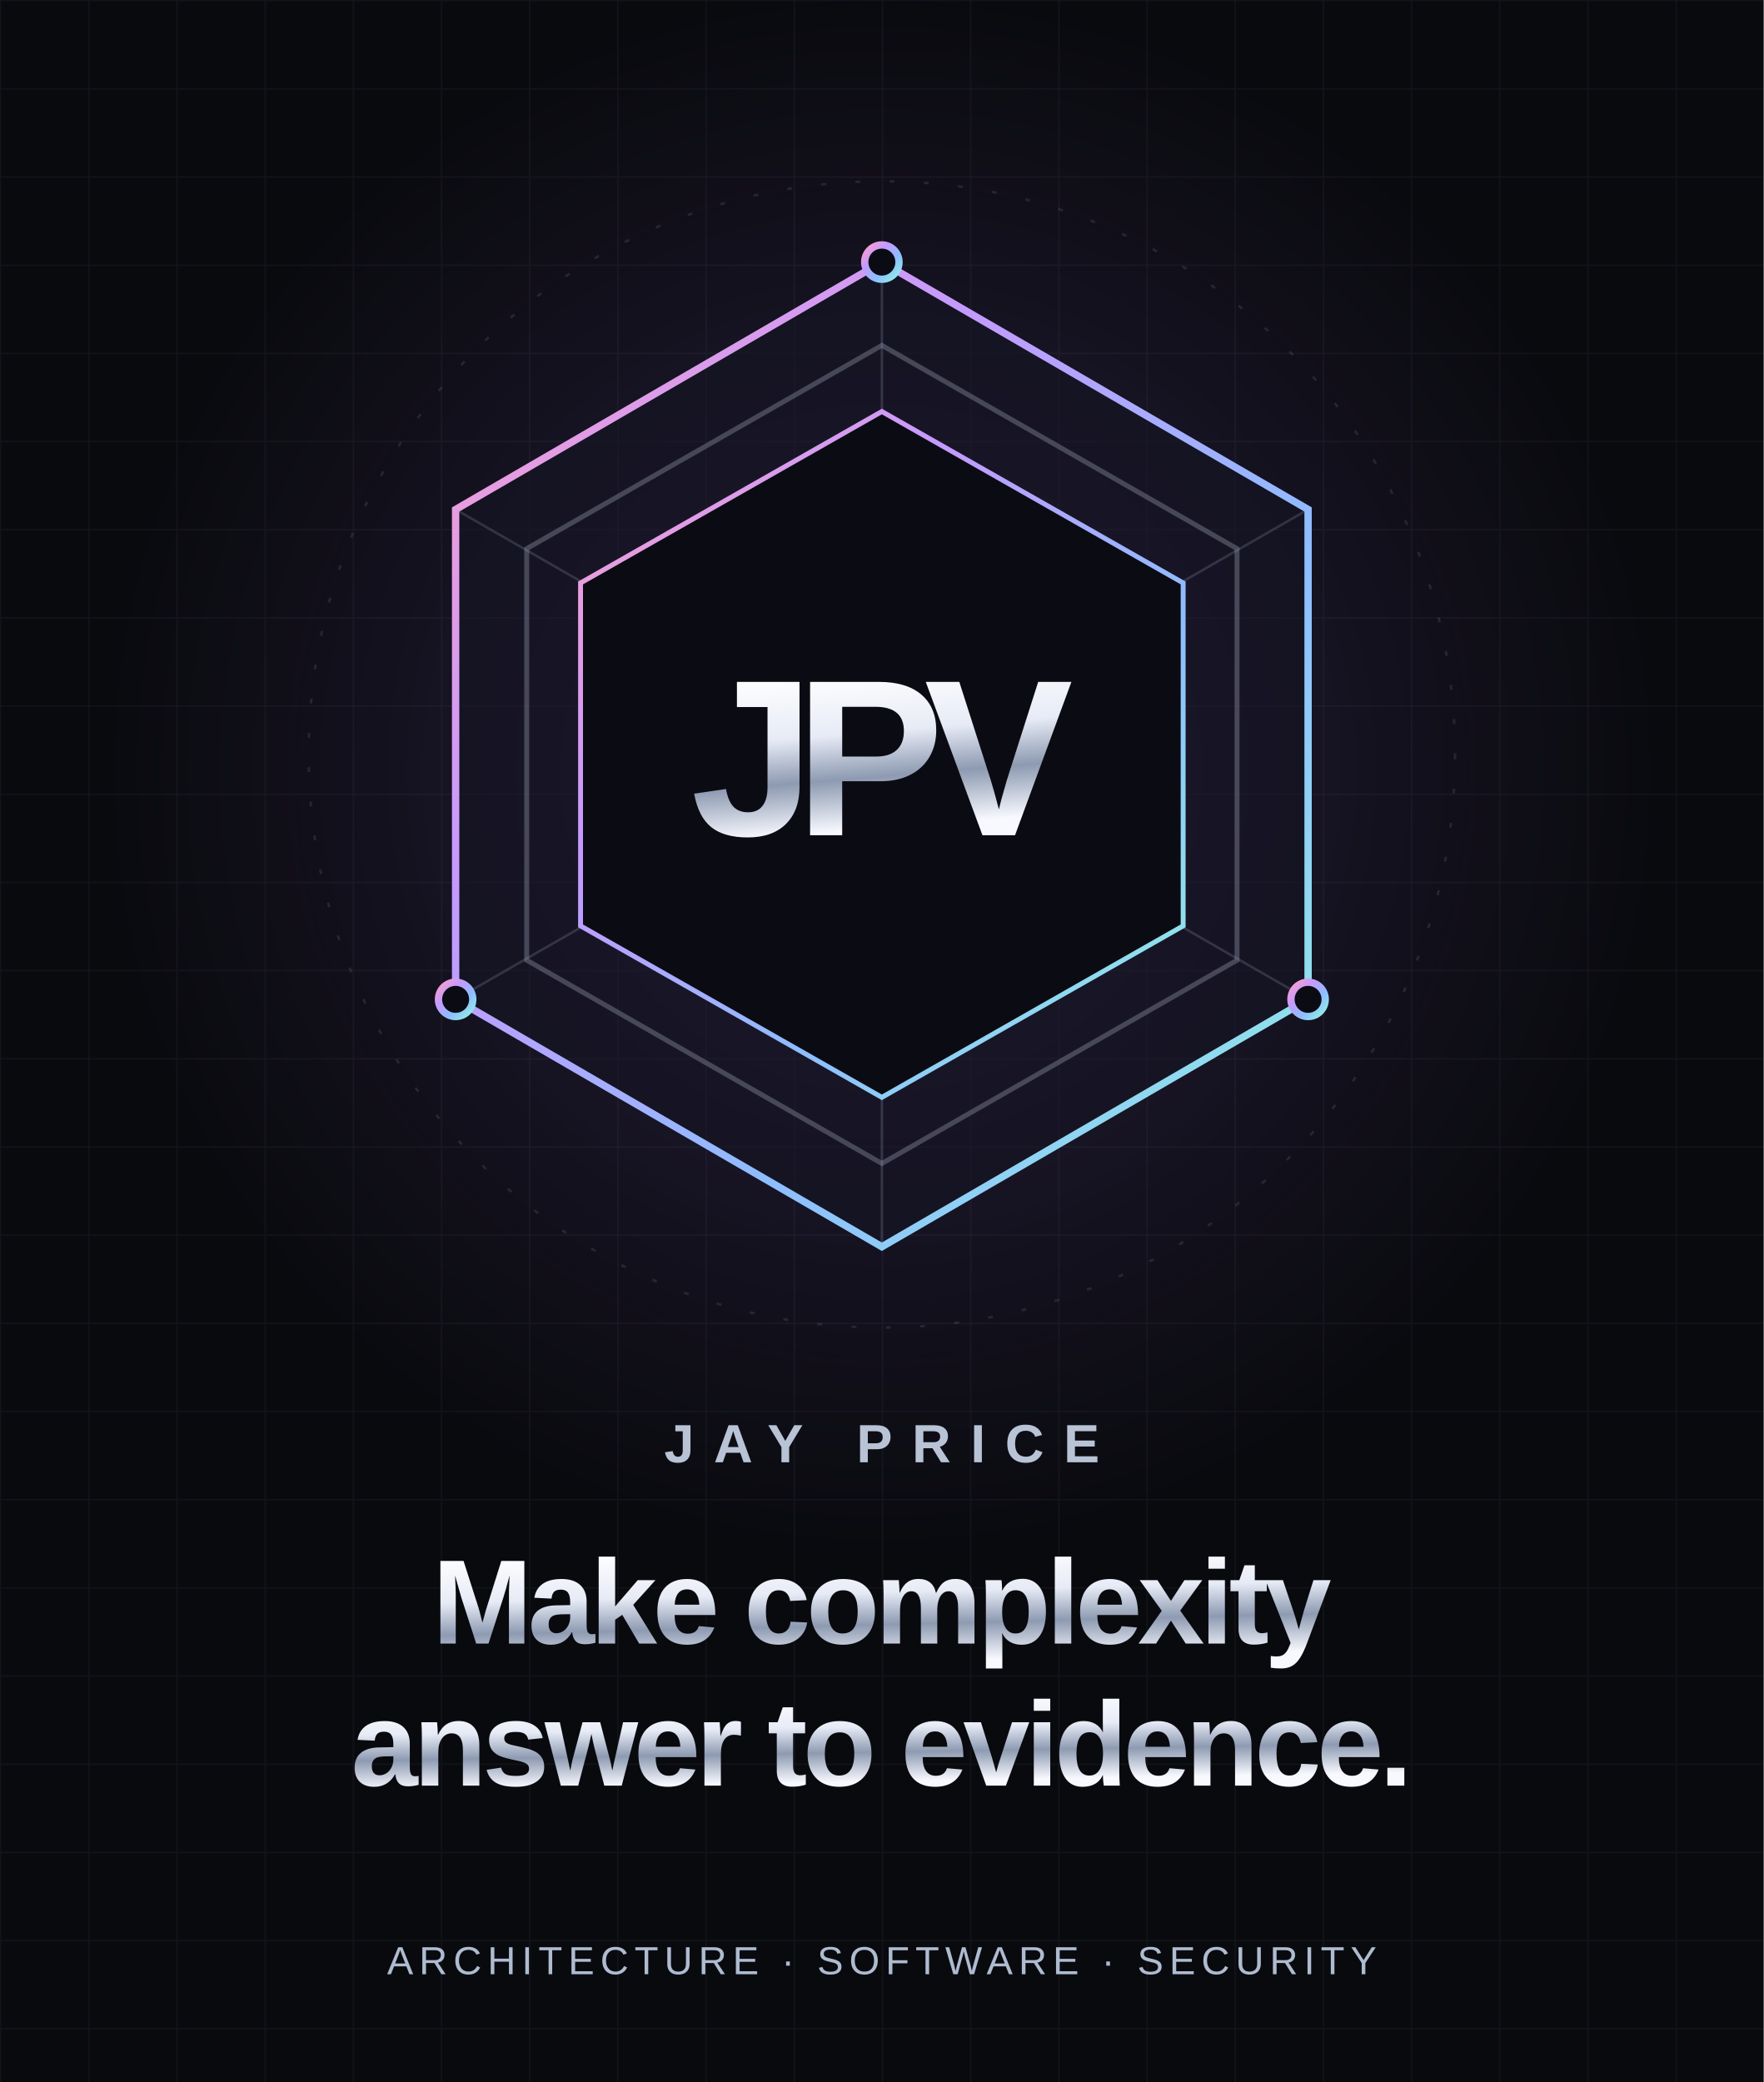
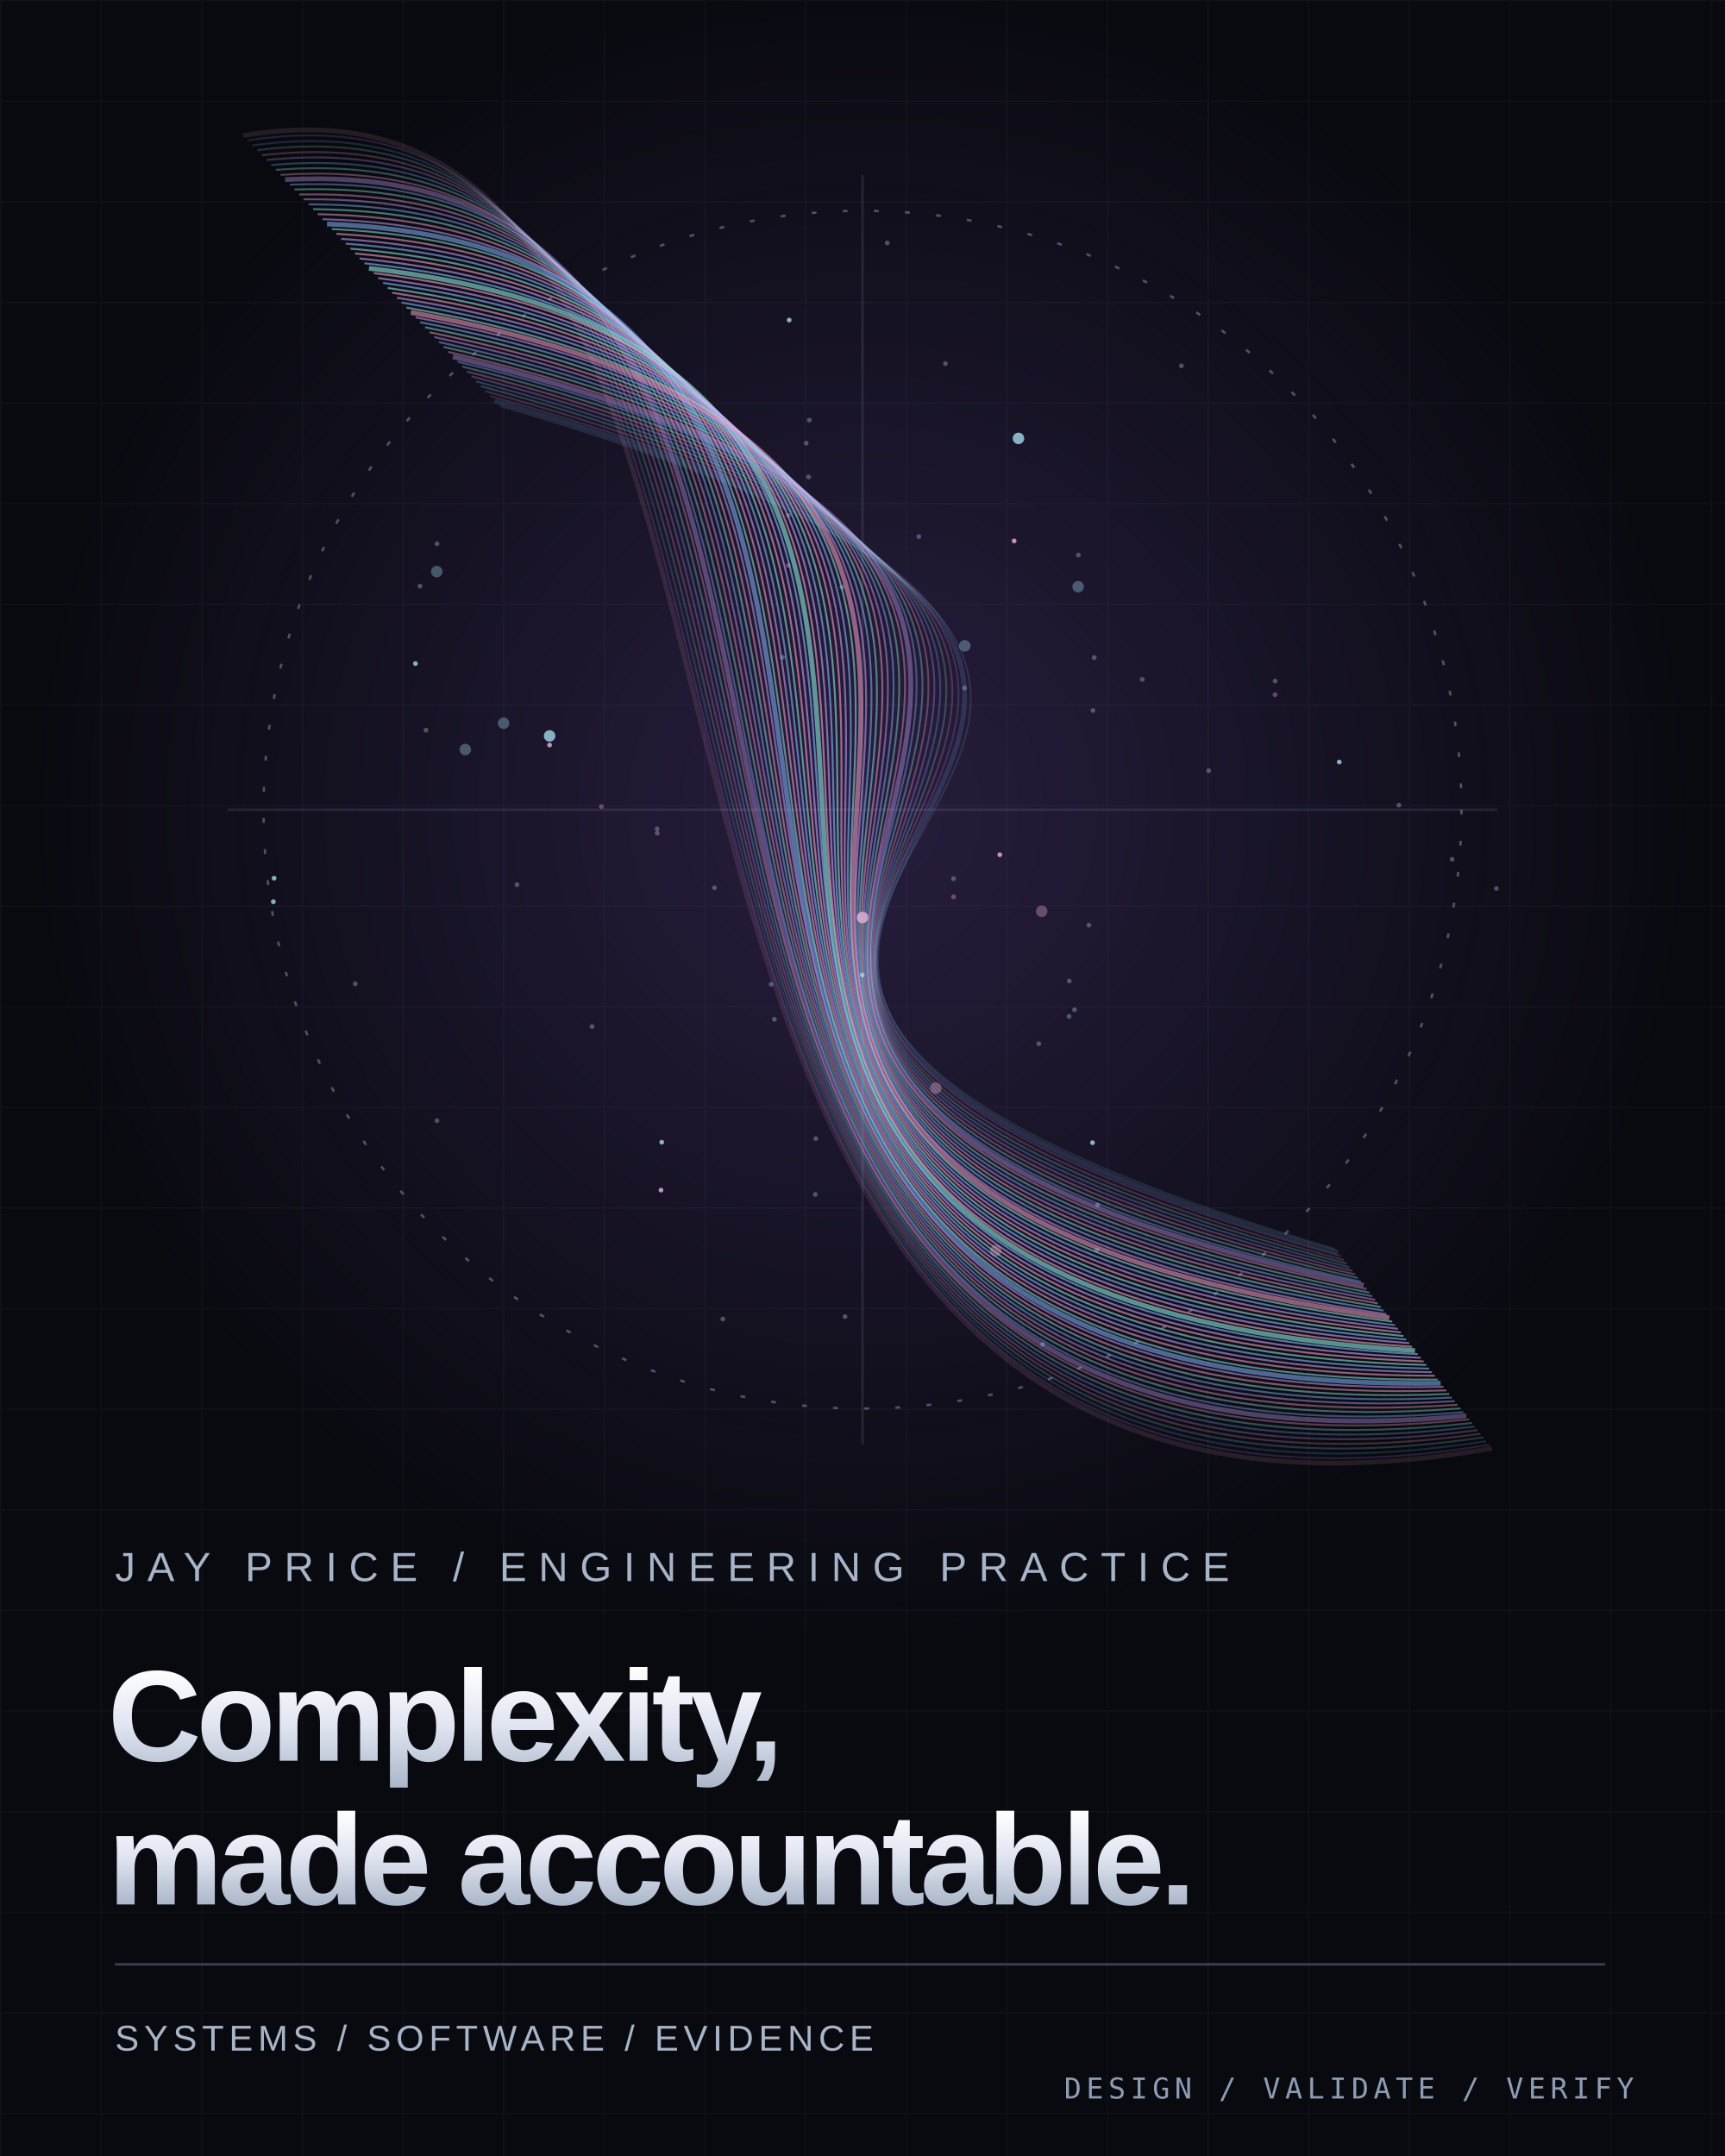
- <svg xmlns="http://www.w3.org/2000/svg" width="720" height="850" viewBox="0 0 720 850" role="img" aria-label="Jay Price, engineering portfolio">
+ <svg xmlns="http://www.w3.org/2000/svg" width="720" height="900" viewBox="0 0 720 900" role="img" aria-label="Jay Price personal engineering portfolio. Abstract generative line art, technical geometry and editorial typography. Complexity, made accountable.">
  <defs>
-     <linearGradient id="s" x1="0" y1="0" x2="1" y2="1">
-       <stop stop-color="#ff9fca" />
-       <stop offset=".32" stop-color="#c49aff" />
-       <stop offset=".65" stop-color="#8ebdff" />
-       <stop offset="1" stop-color="#92f3e2" />
+     <linearGradient id="spectrum" x1="0" y1="0" x2="1" y2="1">
+       <stop stop-color="#f9a9ca" />
+       <stop offset=".33" stop-color="#c2a1fb" />
+       <stop offset=".66" stop-color="#8dbafa" />
+       <stop offset="1" stop-color="#8de8d9" />
    </linearGradient>
-     <linearGradient id="m" x1="0" y1="0" x2=".2" y2="1">
+     <linearGradient id="chrome" x1="0" y1="0" x2="0" y2="1">
      <stop stop-color="#fff" />
-       <stop offset=".4" stop-color="#e7ebf6" />
-       <stop offset=".68" stop-color="#8d9ab1" />
-       <stop offset="1" stop-color="#f8f9ff" />
+       <stop offset=".48" stop-color="#e1e5f1" />
+       <stop offset="1" stop-color="#aab6c9" />
    </linearGradient>
-     <radialGradient id="g">
-       <stop stop-color="#9065d9" stop-opacity=".23" />
-       <stop offset="1" stop-color="#9065d9" stop-opacity="0" />
+     <radialGradient id="aura">
+       <stop stop-color="#a36cf7" stop-opacity=".2" />
+       <stop offset="1" stop-color="#a36cf7" stop-opacity="0" />
    </radialGradient>
-     <pattern id="p" width="36" height="36" patternUnits="userSpaceOnUse">
-       <path d="M36 0H0V36" stroke="#b8c3dc" stroke-opacity=".06" fill="none" />
+     <pattern id="grid" width="42" height="42" patternUnits="userSpaceOnUse">
+       <path d="M42 0H0V42" fill="none" stroke="#b8c4d9" stroke-opacity=".045" />
    </pattern>
  </defs>
-   <rect width="720" height="850" fill="#090a0e" />
-   <rect width="720" height="850" fill="url(#p)" />
-   <path d="M0 2H720" stroke="url(#s)" stroke-width="5" />
-   <circle cx="360" cy="315" r="320" fill="url(#g)" />
-   <g transform="translate(360 308)">
-     <circle r="234" fill="none" stroke="#b7c3db" stroke-opacity=".13" stroke-dasharray="2 12" />
-     <path d="M0-201 174-100 174 100 0 201-174 100-174-100Z" fill="#141523" fill-opacity=".55" stroke="url(#s)" stroke-width="3" />
-     <path d="M0-167 145-84 145 84 0 167-145 84-145-84Z" fill="none" stroke="#d2d9eb" stroke-opacity=".26" stroke-width="2" />
-     <path d="M0-201V201M-174-100 174 100M174-100-174 100" stroke="#a9b4d0" stroke-opacity=".2" />
-     <path d="M-123-70 0-140 123-70 123 70 0 140-123 70Z" fill="#0b0c13" stroke="url(#s)" stroke-width="2" />
-     <text x="0" y="33" text-anchor="middle" font-family="Arial,Helvetica,sans-serif" font-size="91" font-weight="800" letter-spacing="-8" fill="url(#m)">JPV</text>
-     <path d="M-110 78H110" stroke="url(#s)" stroke-width="4" />
-     <g fill="#0b0c13" stroke="url(#s)" stroke-width="3">
-       <circle cx="0" cy="-201" r="7" />
-       <circle cx="174" cy="100" r="7" />
-       <circle cx="-174" cy="100" r="7" />
-     </g>
+   <rect width="720" height="900" fill="#090a10" />
+   <rect width="720" height="900" fill="url(#grid)" />
+   <circle cx="360" cy="338" r="350" fill="url(#aura)" />
+   <path d="M0 2H720" stroke="url(#spectrum)" stroke-width="4" />
+   <g>
+     <path d="M101.5 56.6 C381.5 9.5,184.6 681.5,622.7 604.6" stroke="#f6a3c7" stroke-opacity="0.12" stroke-width="2" fill="none" />
+     <path d="M103.5 58.6 C386.9 14.9,182.9 676.1,621.5 603.1" stroke="#c6a3f8" stroke-opacity="0.15" stroke-width="0.8" fill="none" />
+     <path d="M105.4 60.7 C392.3 20.3,181.3 670.7,620.3 601.6" stroke="#86baff" stroke-opacity="0.17" stroke-width="0.8" fill="none" />
+     <path d="M107.4 62.7 C397.7 25.7,179.7 665.3,619.1 600.0" stroke="#8be7dd" stroke-opacity="0.20" stroke-width="0.8" fill="none" />
+     <path d="M109.3 64.8 C403.1 31.1,178.1 659.9,617.9 598.5" stroke="#f6a3c7" stroke-opacity="0.23" stroke-width="0.8" fill="none" />
+     <path d="M111.3 66.8 C408.5 36.5,176.4 654.5,616.7 597.0" stroke="#c6a3f8" stroke-opacity="0.26" stroke-width="0.8" fill="none" />
+     <path d="M113.2 68.9 C413.9 41.9,174.8 649.1,615.5 595.5" stroke="#86baff" stroke-opacity="0.28" stroke-width="0.8" fill="none" />
+     <path d="M115.1 70.9 C419.3 47.3,173.2 643.7,614.4 594.0" stroke="#8be7dd" stroke-opacity="0.31" stroke-width="0.8" fill="none" />
+     <path d="M117.1 73.0 C424.7 52.7,171.6 638.3,613.2 592.5" stroke="#f6a3c7" stroke-opacity="0.33" stroke-width="0.8" fill="none" />
+     <path d="M119.0 75.0 C430.1 58.1,170.0 632.9,612.0 591.0" stroke="#c6a3f8" stroke-opacity="0.36" stroke-width="2" fill="none" />
+     <path d="M121.0 77.1 C435.5 63.5,168.3 627.5,610.8 589.5" stroke="#86baff" stroke-opacity="0.38" stroke-width="0.8" fill="none" />
+     <path d="M122.9 79.1 C440.9 68.9,166.7 622.1,609.6 587.9" stroke="#8be7dd" stroke-opacity="0.40" stroke-width="0.8" fill="none" />
+     <path d="M124.9 81.2 C446.3 74.3,165.1 616.7,608.4 586.4" stroke="#f6a3c7" stroke-opacity="0.42" stroke-width="0.8" fill="none" />
+     <path d="M126.8 83.2 C451.7 79.7,163.5 611.3,607.2 584.9" stroke="#c6a3f8" stroke-opacity="0.44" stroke-width="0.8" fill="none" />
+     <path d="M128.8 85.3 C457.1 85.1,161.9 605.9,606.0 583.4" stroke="#86baff" stroke-opacity="0.46" stroke-width="0.8" fill="none" />
+     <path d="M130.7 87.3 C462.5 90.5,160.3 600.5,604.9 581.9" stroke="#8be7dd" stroke-opacity="0.48" stroke-width="0.8" fill="none" />
+     <path d="M132.6 89.4 C467.9 95.9,158.6 595.1,603.7 580.4" stroke="#f6a3c7" stroke-opacity="0.50" stroke-width="0.8" fill="none" />
+     <path d="M134.6 91.5 C473.3 101.3,157.0 589.7,602.5 578.9" stroke="#c6a3f8" stroke-opacity="0.52" stroke-width="0.8" fill="none" />
+     <path d="M136.5 93.5 C478.7 106.7,155.4 584.3,601.3 577.4" stroke="#86baff" stroke-opacity="0.53" stroke-width="2" fill="none" />
+     <path d="M138.5 95.6 C484.1 112.1,153.8 578.9,600.1 575.9" stroke="#8be7dd" stroke-opacity="0.54" stroke-width="0.8" fill="none" />
+     <path d="M140.4 97.6 C489.5 117.5,152.2 573.5,598.9 574.3" stroke="#f6a3c7" stroke-opacity="0.56" stroke-width="0.8" fill="none" />
+     <path d="M142.4 99.7 C494.9 122.9,150.5 568.1,597.7 572.8" stroke="#c6a3f8" stroke-opacity="0.57" stroke-width="0.8" fill="none" />
+     <path d="M144.3 101.7 C500.3 128.3,148.9 562.7,596.5 571.3" stroke="#86baff" stroke-opacity="0.58" stroke-width="0.8" fill="none" />
+     <path d="M146.3 103.8 C505.7 133.7,147.3 557.3,595.3 569.8" stroke="#8be7dd" stroke-opacity="0.58" stroke-width="0.8" fill="none" />
+     <path d="M148.2 105.8 C511.1 139.1,145.7 551.9,594.2 568.3" stroke="#f6a3c7" stroke-opacity="0.59" stroke-width="0.8" fill="none" />
+     <path d="M150.1 107.9 C516.5 144.5,144.1 546.5,593.0 566.8" stroke="#c6a3f8" stroke-opacity="0.60" stroke-width="0.8" fill="none" />
+     <path d="M152.1 109.9 C521.9 149.9,142.4 541.1,591.8 565.3" stroke="#86baff" stroke-opacity="0.60" stroke-width="0.8" fill="none" />
+     <path d="M154.0 112.0 C527.3 155.3,140.8 535.7,590.6 563.8" stroke="#8be7dd" stroke-opacity="0.60" stroke-width="2" fill="none" />
+     <path d="M156.0 114.0 C532.7 160.7,139.2 530.3,589.4 562.2" stroke="#f6a3c7" stroke-opacity="0.60" stroke-width="0.8" fill="none" />
+     <path d="M157.9 116.1 C538.1 166.1,137.6 524.9,588.2 560.7" stroke="#c6a3f8" stroke-opacity="0.60" stroke-width="0.8" fill="none" />
+     <path d="M159.9 118.1 C543.5 171.5,135.9 519.5,587.0 559.2" stroke="#86baff" stroke-opacity="0.60" stroke-width="0.8" fill="none" />
+     <path d="M161.8 120.2 C548.9 176.9,134.3 514.1,585.8 557.7" stroke="#8be7dd" stroke-opacity="0.59" stroke-width="0.8" fill="none" />
+     <path d="M163.7 122.2 C554.3 182.3,132.7 508.7,584.7 556.2" stroke="#f6a3c7" stroke-opacity="0.58" stroke-width="0.8" fill="none" />
+     <path d="M165.7 124.3 C559.7 187.7,131.1 503.3,583.5 554.7" stroke="#c6a3f8" stroke-opacity="0.58" stroke-width="0.8" fill="none" />
+     <path d="M167.6 126.3 C565.1 193.1,129.5 497.9,582.3 553.2" stroke="#86baff" stroke-opacity="0.57" stroke-width="0.8" fill="none" />
+     <path d="M169.6 128.4 C570.5 198.5,127.8 492.5,581.1 551.7" stroke="#8be7dd" stroke-opacity="0.56" stroke-width="0.8" fill="none" />
+     <path d="M171.5 130.4 C575.9 203.9,126.2 487.1,579.9 550.1" stroke="#f6a3c7" stroke-opacity="0.54" stroke-width="2" fill="none" />
+     <path d="M173.5 132.5 C581.3 209.3,124.6 481.7,578.7 548.6" stroke="#c6a3f8" stroke-opacity="0.53" stroke-width="0.8" fill="none" />
+     <path d="M175.4 134.5 C586.7 214.7,123.0 476.3,577.5 547.1" stroke="#86baff" stroke-opacity="0.52" stroke-width="0.8" fill="none" />
+     <path d="M177.4 136.6 C592.1 220.1,121.4 470.9,576.3 545.6" stroke="#8be7dd" stroke-opacity="0.50" stroke-width="0.8" fill="none" />
+     <path d="M179.3 138.7 C597.5 225.5,119.8 465.5,575.1 544.1" stroke="#f6a3c7" stroke-opacity="0.48" stroke-width="0.8" fill="none" />
+     <path d="M181.2 140.7 C602.9 230.9,118.1 460.1,574.0 542.6" stroke="#c6a3f8" stroke-opacity="0.46" stroke-width="0.8" fill="none" />
+     <path d="M183.2 142.8 C608.3 236.3,116.5 454.7,572.8 541.1" stroke="#86baff" stroke-opacity="0.44" stroke-width="0.8" fill="none" />
+     <path d="M185.1 144.8 C613.7 241.7,114.9 449.3,571.6 539.6" stroke="#8be7dd" stroke-opacity="0.42" stroke-width="0.8" fill="none" />
+     <path d="M187.1 146.9 C619.1 247.1,113.3 443.9,570.4 538.1" stroke="#f6a3c7" stroke-opacity="0.40" stroke-width="0.8" fill="none" />
+     <path d="M189.0 148.9 C624.5 252.5,111.7 438.5,569.2 536.5" stroke="#c6a3f8" stroke-opacity="0.38" stroke-width="2" fill="none" />
+     <path d="M191.0 151.0 C629.9 257.9,110.0 433.1,568.0 535.0" stroke="#86baff" stroke-opacity="0.36" stroke-width="0.8" fill="none" />
+     <path d="M192.9 153.0 C635.3 263.3,108.4 427.7,566.8 533.5" stroke="#8be7dd" stroke-opacity="0.33" stroke-width="0.8" fill="none" />
+     <path d="M194.9 155.1 C640.7 268.7,106.8 422.3,565.6 532.0" stroke="#f6a3c7" stroke-opacity="0.31" stroke-width="0.8" fill="none" />
+     <path d="M196.8 157.1 C646.1 274.1,105.2 416.9,564.5 530.5" stroke="#c6a3f8" stroke-opacity="0.28" stroke-width="0.8" fill="none" />
+     <path d="M198.7 159.2 C651.5 279.5,103.5 411.5,563.3 529.0" stroke="#86baff" stroke-opacity="0.26" stroke-width="0.8" fill="none" />
+     <path d="M200.7 161.2 C656.9 284.9,101.9 406.1,562.1 527.5" stroke="#8be7dd" stroke-opacity="0.23" stroke-width="0.8" fill="none" />
+     <path d="M202.6 163.3 C662.3 290.3,100.3 400.7,560.9 526.0" stroke="#f6a3c7" stroke-opacity="0.20" stroke-width="0.8" fill="none" />
+     <path d="M204.6 165.3 C667.7 295.7,98.7 395.3,559.7 524.4" stroke="#c6a3f8" stroke-opacity="0.17" stroke-width="0.8" fill="none" />
+     <path d="M206.5 167.4 C673.1 301.1,97.1 389.9,558.5 522.9" stroke="#86baff" stroke-opacity="0.15" stroke-width="2" fill="none" />
+     <path d="M208.5 169.4 C678.5 306.5,95.5 384.5,557.3 521.4" stroke="#8be7dd" stroke-opacity="0.12" stroke-width="0.8" fill="none" />
+     <circle cx="360.0" cy="383.0" r="2.4" fill="#eeb1d8" opacity="0.8" />
+     <circle cx="402.6" cy="287.2" r="1" fill="#a3d8ed" opacity="0.35" />
+     <circle cx="274.3" cy="346.0" r="1" fill="#a3d8ed" opacity="0.35" />
+     <circle cx="446.3" cy="409.5" r="1" fill="#eeb1d8" opacity="0.35" />
+     <circle cx="337.5" cy="199.1" r="1" fill="#a3d8ed" opacity="0.35" />
+     <circle cx="276.2" cy="476.8" r="1" fill="#a3d8ed" opacity="0.8" />
+     <circle cx="532.2" cy="290.0" r="1" fill="#eeb1d8" opacity="0.35" />
+     <circle cx="182.3" cy="238.6" r="2.4" fill="#a3d8ed" opacity="0.35" />
+     <circle cx="435.2" cy="561.2" r="1" fill="#a3d8ed" opacity="0.35" />
+     <circle cx="456.2" cy="296.6" r="1" fill="#eeb1d8" opacity="0.35" />
+     <circle cx="114.4" cy="366.6" r="1" fill="#a3d8ed" opacity="0.8" />
+     <circle cx="398.0" cy="366.8" r="1" fill="#a3d8ed" opacity="0.35" />
+     <circle cx="329.0" cy="236.1" r="1" fill="#eeb1d8" opacity="0.35" />
+     <circle cx="340.5" cy="475.3" r="1" fill="#a3d8ed" opacity="0.35" />
+     <circle cx="450.0" cy="244.9" r="2.4" fill="#a3d8ed" opacity="0.35" />
+     <circle cx="229.4" cy="311.0" r="1" fill="#eeb1d8" opacity="0.8" />
+     <circle cx="458.1" cy="503.0" r="1" fill="#a3d8ed" opacity="0.35" />
+     <circle cx="370.3" cy="101.4" r="1" fill="#a3d8ed" opacity="0.35" />
+     <circle cx="215.8" cy="369.3" r="1" fill="#eeb1d8" opacity="0.35" />
+     <circle cx="583.9" cy="336.1" r="1" fill="#a3d8ed" opacity="0.35" />
+     <circle cx="173.4" cy="277.0" r="1" fill="#a3d8ed" opacity="0.8" />
+     <circle cx="390.6" cy="454.2" r="2.4" fill="#eeb1d8" opacity="0.35" />
+     <circle cx="383.5" cy="224.0" r="1" fill="#a3d8ed" opacity="0.35" />
+     <circle cx="298.2" cy="370.6" r="1" fill="#a3d8ed" opacity="0.35" />
+     <circle cx="433.6" cy="435.7" r="1" fill="#eeb1d8" opacity="0.35" />
+     <circle cx="329.4" cy="133.6" r="1" fill="#a3d8ed" opacity="0.8" />
+     <circle cx="301.7" cy="550.6" r="1" fill="#a3d8ed" opacity="0.35" />
+     <circle cx="504.5" cy="321.7" r="1" fill="#eeb1d8" opacity="0.35" />
+     <circle cx="194.2" cy="312.9" r="2.4" fill="#a3d8ed" opacity="0.35" />
+     <circle cx="448.5" cy="421.5" r="1" fill="#a3d8ed" opacity="0.35" />
+     <circle cx="423.3" cy="225.8" r="1" fill="#eeb1d8" opacity="0.8" />
+     <circle cx="148.3" cy="410.7" r="1" fill="#a3d8ed" opacity="0.35" />
+     <circle cx="624.6" cy="370.9" r="1" fill="#a3d8ed" opacity="0.35" />
+     <circle cx="336.5" cy="185.0" r="1" fill="#eeb1d8" opacity="0.35" />
+     <circle cx="352.7" cy="549.6" r="1" fill="#a3d8ed" opacity="0.35" />
+     <circle cx="425.1" cy="183.0" r="2.4" fill="#a3d8ed" opacity="0.8" />
+     <circle cx="251.0" cy="336.7" r="1" fill="#eeb1d8" opacity="0.35" />
+     <circle cx="454.5" cy="386.2" r="1" fill="#a3d8ed" opacity="0.35" />
+     <circle cx="351.4" cy="245.1" r="1" fill="#a3d8ed" opacity="0.35" />
+     <circle cx="247.1" cy="428.5" r="1" fill="#eeb1d8" opacity="0.35" />
+     <circle cx="559.0" cy="318.1" r="1" fill="#a3d8ed" opacity="0.8" />
+     <circle cx="175.3" cy="244.7" r="1" fill="#a3d8ed" opacity="0.35" />
+     <circle cx="415.6" cy="522.1" r="2.4" fill="#eeb1d8" opacity="0.35" />
+     <circle cx="493.1" cy="152.7" r="1" fill="#a3d8ed" opacity="0.35" />
+     <circle cx="321.9" cy="410.9" r="1" fill="#a3d8ed" opacity="0.35" />
+     <circle cx="417.3" cy="356.8" r="1" fill="#eeb1d8" opacity="0.8" />
+     <circle cx="326.6" cy="274.4" r="1" fill="#a3d8ed" opacity="0.35" />
+     <circle cx="323.2" cy="425.5" r="1" fill="#a3d8ed" opacity="0.35" />
+     <circle cx="476.8" cy="283.6" r="1" fill="#eeb1d8" opacity="0.35" />
+     <circle cx="210.2" cy="301.9" r="2.4" fill="#a3d8ed" opacity="0.35" />
+     <circle cx="456.0" cy="477.0" r="1" fill="#a3d8ed" opacity="0.8" />
+     <circle cx="394.6" cy="151.8" r="1" fill="#eeb1d8" opacity="0.35" />
+     <circle cx="182.4" cy="467.8" r="1" fill="#a3d8ed" opacity="0.35" />
+     <circle cx="606.1" cy="358.7" r="1" fill="#a3d8ed" opacity="0.35" />
+     <circle cx="177.8" cy="304.8" r="1" fill="#eeb1d8" opacity="0.35" />
+     <circle cx="359.9" cy="407.0" r="1" fill="#a3d8ed" opacity="0.8" />
+     <circle cx="402.7" cy="269.6" r="2.4" fill="#a3d8ed" opacity="0.35" />
+     <circle cx="274.3" cy="347.8" r="1" fill="#eeb1d8" opacity="0.35" />
+     <circle cx="446.2" cy="424.3" r="1" fill="#a3d8ed" opacity="0.35" />
+     <circle cx="337.8" cy="175.4" r="1" fill="#a3d8ed" opacity="0.35" />
+     <circle cx="275.9" cy="496.8" r="1" fill="#eeb1d8" opacity="0.8" />
+     <circle cx="532.2" cy="284.3" r="1" fill="#a3d8ed" opacity="0.35" />
+     <circle cx="182.4" cy="227.0" r="1" fill="#a3d8ed" opacity="0.35" />
+     <circle cx="434.8" cy="380.4" r="2.4" fill="#eeb1d8" opacity="0.35" />
+     <circle cx="456.7" cy="274.5" r="1" fill="#a3d8ed" opacity="0.35" />
+     <circle cx="114.1" cy="376.4" r="1" fill="#a3d8ed" opacity="0.8" />
+     <circle cx="398.0" cy="374.4" r="1" fill="#eeb1d8" opacity="0.35" />
+     <circle cx="329.1" cy="215.1" r="1" fill="#a3d8ed" opacity="0.35" />
+     <circle cx="340.3" cy="498.6" r="1" fill="#a3d8ed" opacity="0.35" />
+     <circle cx="450.1" cy="231.7" r="1" fill="#eeb1d8" opacity="0.35" />
+     <circle cx="229.4" cy="307.2" r="2.4" fill="#a3d8ed" opacity="0.8" />
+     <circle cx="457.8" cy="521.8" r="1" fill="#a3d8ed" opacity="0.35" />
  </g>
-   <text x="360" y="597" text-anchor="middle" font-family="Arial,Helvetica,sans-serif" font-size="22" font-weight="700" letter-spacing="8" fill="#b8c3d6">JAY PRICE</text>
-   <text x="360" y="671" text-anchor="middle" font-family="Arial,Helvetica,sans-serif" font-size="49" font-weight="700" letter-spacing="-1.8" fill="url(#m)">Make complexity</text>
-   <text x="360" y="729" text-anchor="middle" font-family="Arial,Helvetica,sans-serif" font-size="49" font-weight="700" letter-spacing="-1.8" fill="url(#m)">answer to evidence.</text>
-   <path d="M170 762H550" stroke="url(#s)" stroke-width="3" />
-   <text x="360" y="806" text-anchor="middle" font-family="Arial,Helvetica,sans-serif" font-size="16" letter-spacing="2.4" fill="#aebbd0">ARCHITECTURE · SOFTWARE · SECURITY</text>
+   <g stroke="#a8b8d3" stroke-opacity=".4" fill="none">
+     <circle cx="360" cy="338" r="250" stroke-dasharray="2 11" />
+     <path d="M95 338h530M360 73v530" stroke-opacity=".13" />
+   </g>
+   <g font-family="Arial,Helvetica,sans-serif">
+     <text x="48" y="660" font-size="17" letter-spacing="5" fill="#a8b4c8">JAY PRICE  /  ENGINEERING PRACTICE</text>
+     <text x="45" y="735" font-size="54" font-weight="700" letter-spacing="-2" fill="url(#chrome)">Complexity,</text>
+     <text x="45" y="795" font-size="54" font-weight="700" letter-spacing="-2" fill="url(#chrome)">made accountable.</text>
+     <path d="M48 820H670" stroke="#8492ad" opacity=".4" />
+     <path d="M48 820H290" stroke="url(#spectrum)" stroke-width="3" />
+     <text x="48" y="856" font-size="15" letter-spacing="2.1" fill="#a8b5c8">SYSTEMS  /  SOFTWARE  /  EVIDENCE</text>
+   </g>
+   <text x="682" y="876" text-anchor="end" font-family="monospace" font-size="12" letter-spacing="2" fill="#8e9cb3">DESIGN / VALIDATE / VERIFY</text>
</svg>
